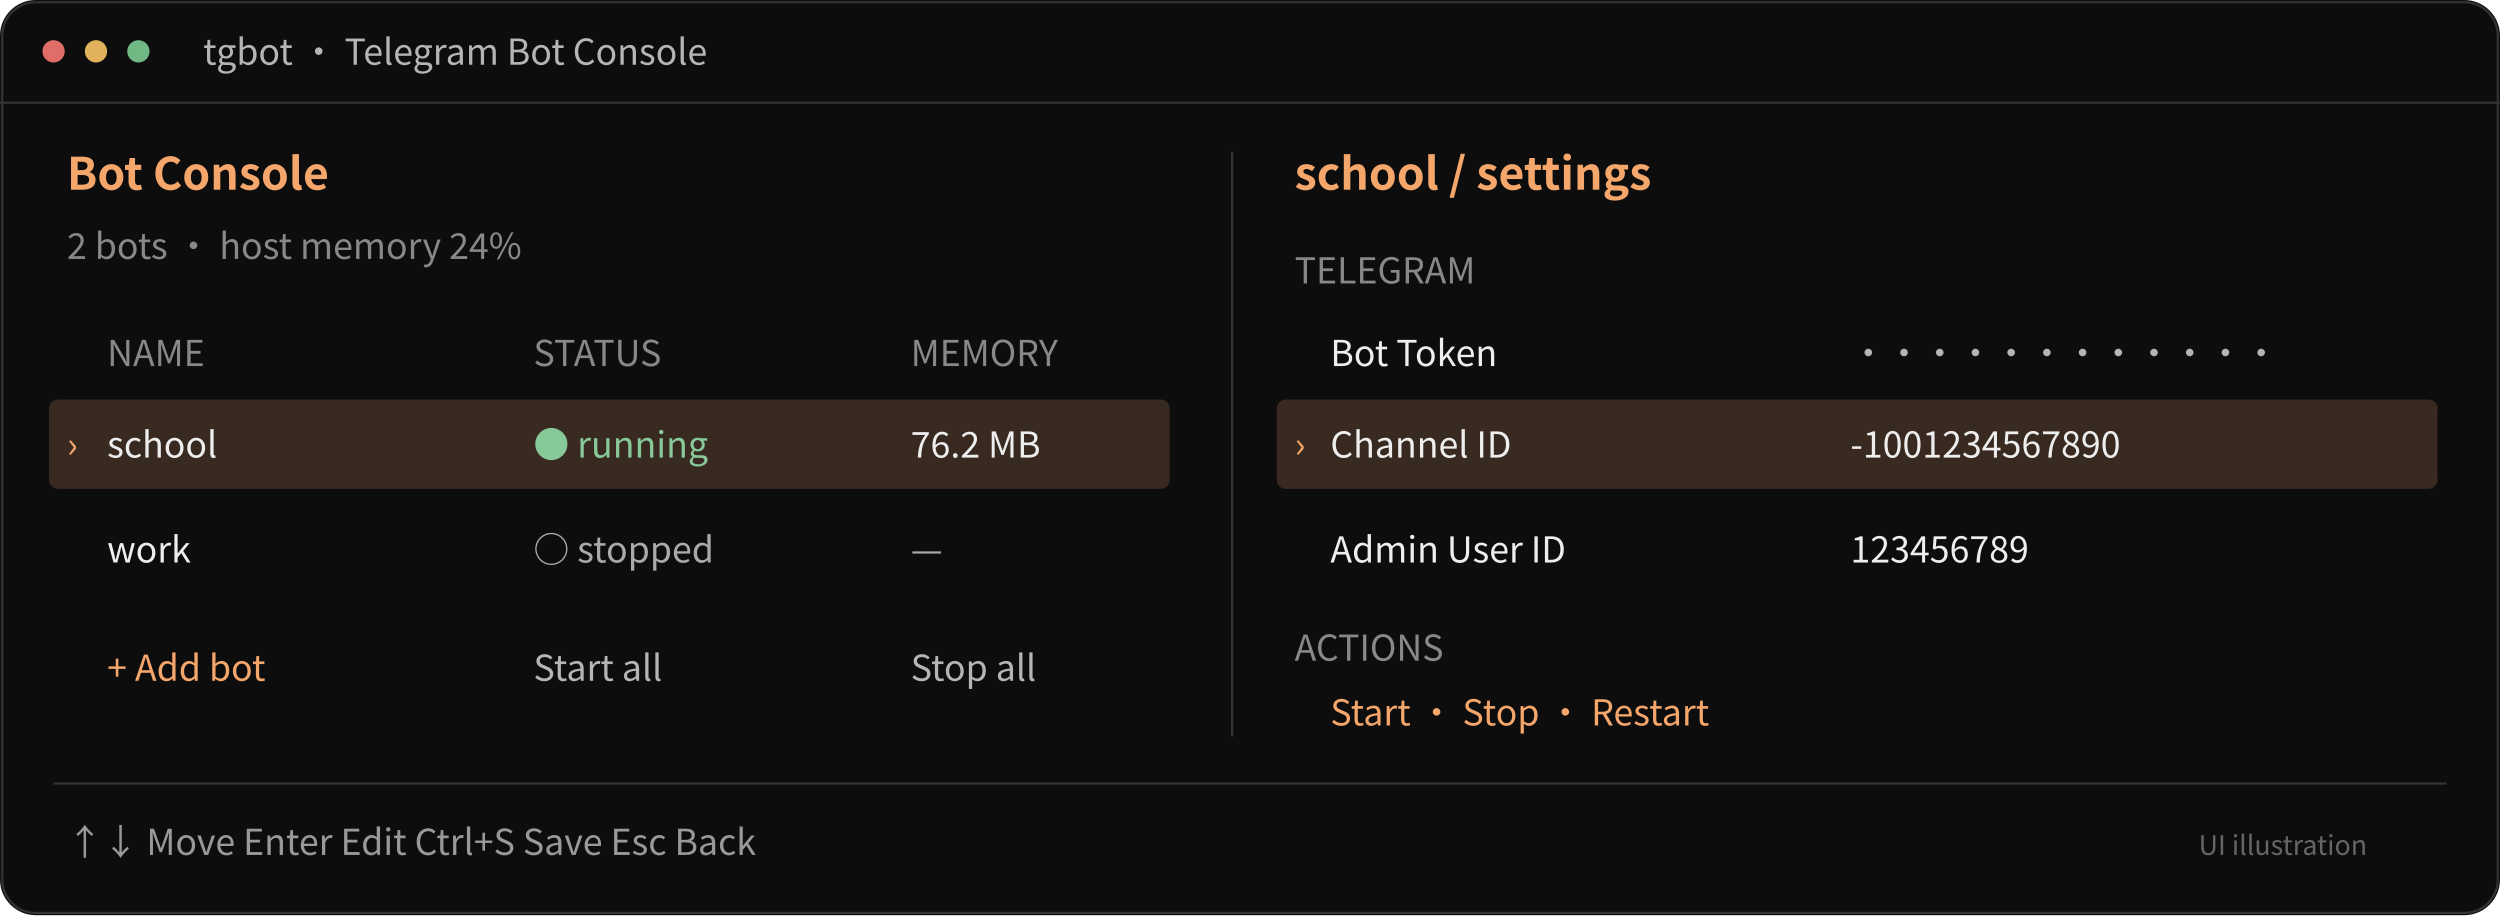
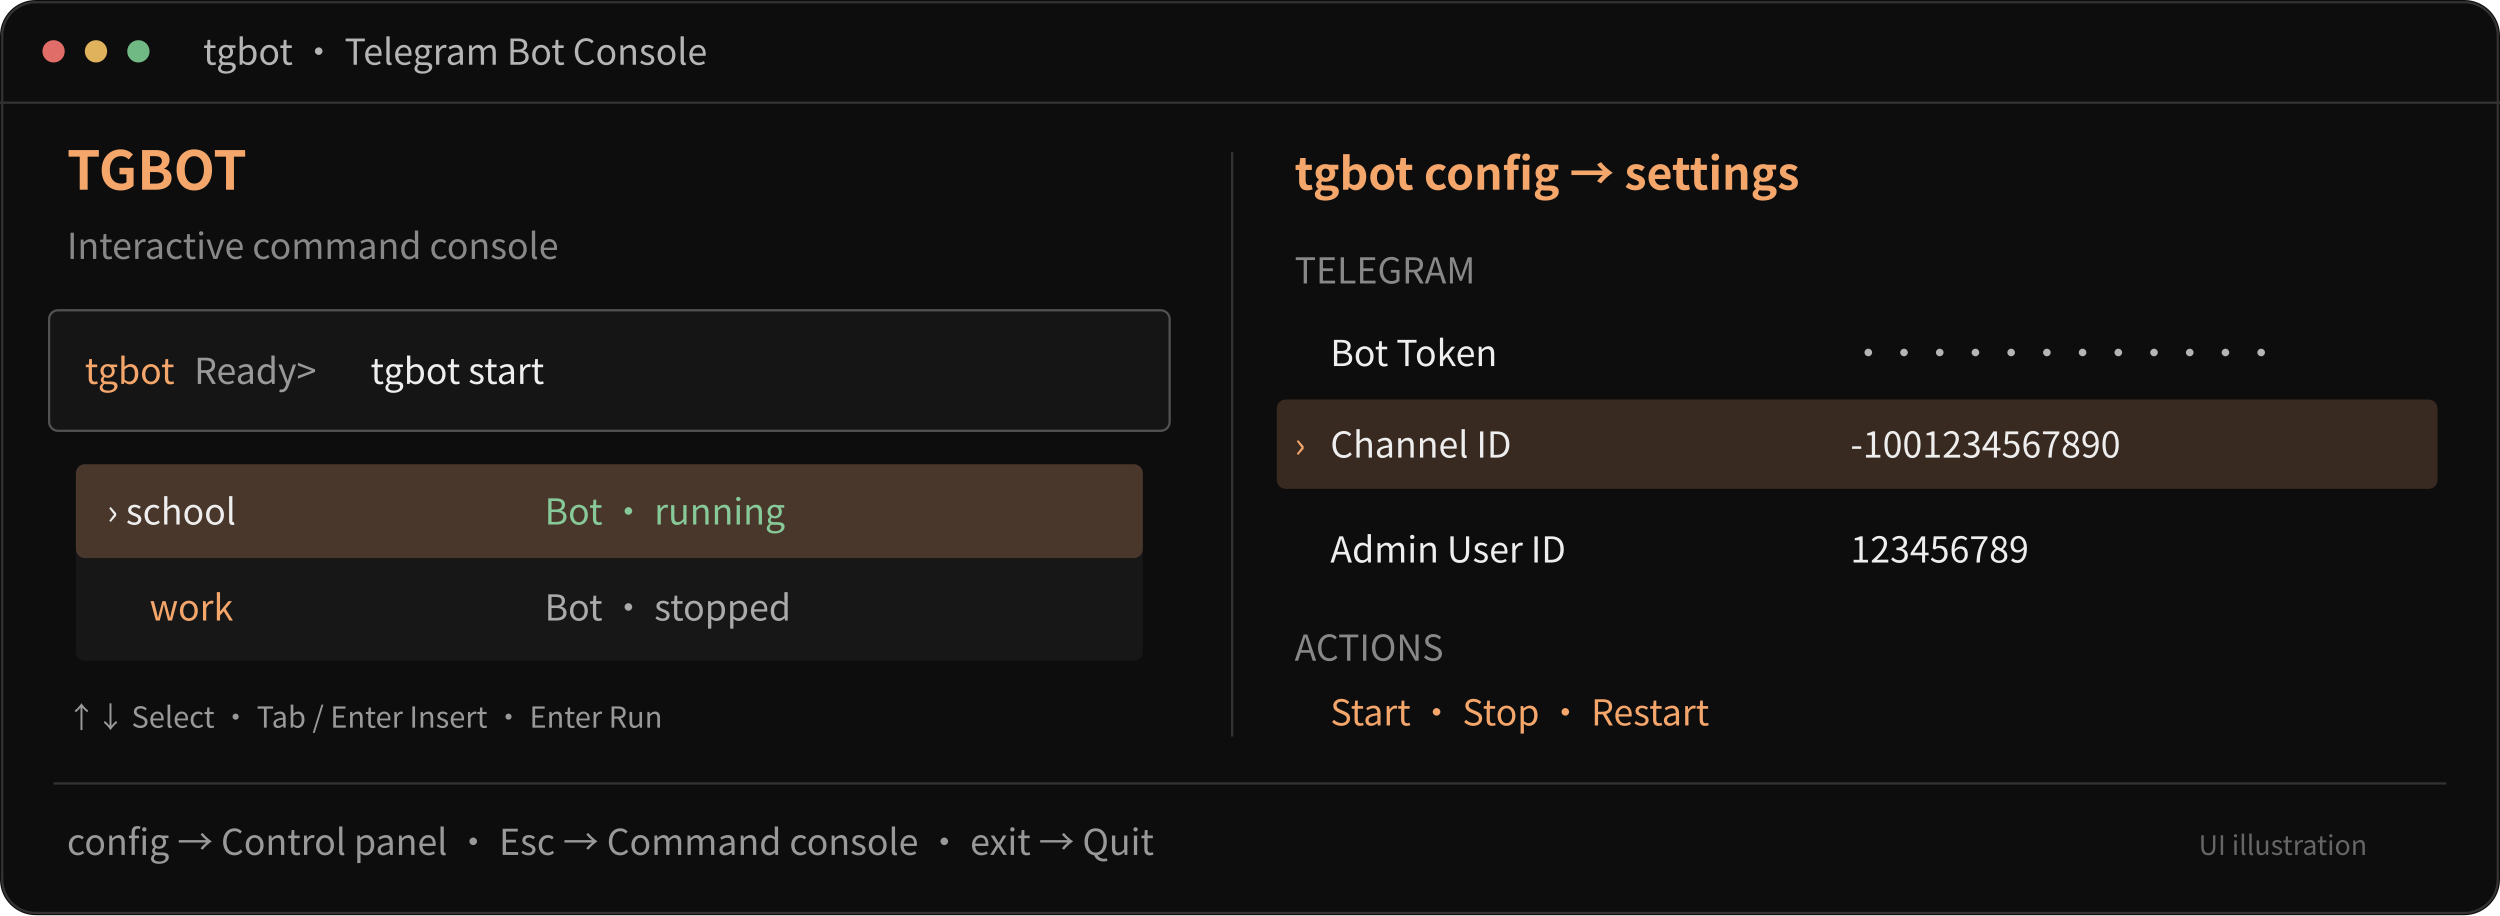
<svg xmlns="http://www.w3.org/2000/svg" width="1120" height="410" viewBox="0 0 1120 410" role="img" aria-labelledby="title desc">
  <rect width="1120" height="410" rx="16" fill="#0d0d0d" />
  <rect x="1" y="1" width="1118" height="408" rx="15" fill="none" stroke="#333333" />
  <path d="M0 46h1120" stroke="#333333" />
  <circle cx="24" cy="23" r="5" fill="#e16d68" />
  <circle cx="43" cy="23" r="5" fill="#dfb25b" />
  <circle cx="62" cy="23" r="5" fill="#70b884" />
  <g font-family="Consolas, 'SFMono-Regular', 'Noto Sans CJK TC', 'Microsoft JhengHei', monospace" font-size="16">
    <text x="91" y="29" fill="#b5b5b5">tgbot · Telegram Bot Console</text>
-     <text x="30" y="85" fill="#f5a66b" font-size="20" font-weight="bold">Bot Console</text>
-     <text x="30" y="116" fill="#888888">2 bots · host memory 24%</text>
-     <text x="48" y="164" fill="#888888">NAME</text>
-     <text x="239" y="164" fill="#888888">STATUS</text>
-     <text x="408" y="164" fill="#888888">MEMORY</text>
-     <rect x="22" y="179" width="502" height="40" rx="4" fill="#392a21" />
-     <text x="30" y="205" fill="#f5a66b">›</text>
-     <text x="48" y="205" fill="#eeeeee">school</text>
-     <text x="239" y="205" fill="#87c998">● running</text>
-     <text x="408" y="205" fill="#eeeeee">76.2 MB</text>
-     <text x="48" y="252" fill="#eeeeee">work</text>
-     <text x="239" y="252" fill="#aaaaaa">○ stopped</text>
-     <text x="408" y="252" fill="#aaaaaa">—</text>
-     <text x="48" y="305" fill="#f5a66b">+ Add bot</text>
-     <text x="239" y="305" fill="#b5b5b5">Start all</text>
-     <text x="408" y="305" fill="#b5b5b5">Stop all</text>
+     <text x="30" y="85" fill="#f5a66b" font-size="24" font-weight="bold">TGBOT</text>
+     <text x="30" y="116" fill="#888888">Interactive command console</text>
+     <rect x="22" y="139" width="502" height="54" rx="4" fill="#151515" stroke="#525252" />
+     <text x="38" y="172" fill="#f5a66b">tgbot</text>
+     <text x="87" y="172" fill="#999999">Ready&gt;</text>
+     <text x="166" y="172" fill="#eeeeee">tgbot start</text>
+     <rect x="34" y="208" width="478" height="88" rx="4" fill="#171717" />
+     <rect x="34" y="208" width="478" height="42" rx="4" fill="#49372b" />
+     <text x="48" y="235" fill="#eeeeee">› school</text>
+     <text x="244" y="235" fill="#87c998">Bot · running</text>
+     <text x="67" y="278" fill="#f5a66b">work</text>
+     <text x="244" y="278" fill="#aaaaaa">Bot · stopped</text>
+     <text x="30" y="326" fill="#999999" font-size="13">↑↓ Select · Tab / Enter Insert · Enter Run</text>
    <path d="M552 68v262" stroke="#333333" />
-     <text x="580" y="85" fill="#f5a66b" font-size="20" font-weight="bold">school / settings</text>
+     <text x="580" y="85" fill="#f5a66b" font-size="20" font-weight="bold">tgbot config → settings</text>
    <text x="580" y="127" fill="#888888">TELEGRAM</text>
    <text x="596" y="164" fill="#eeeeee">Bot Token</text>
    <text x="829" y="164" fill="#b5b5b5">••••••••••••</text>
    <rect x="572" y="179" width="520" height="40" rx="4" fill="#392a21" />
    <text x="580" y="205" fill="#f5a66b">›</text>
    <text x="596" y="205" fill="#eeeeee">Channel ID</text>
    <text x="829" y="205" fill="#eeeeee">-1001234567890</text>
    <text x="596" y="252" fill="#eeeeee">Admin User ID</text>
    <text x="829" y="252" fill="#eeeeee">123456789</text>
    <text x="580" y="296" fill="#888888">ACTIONS</text>
    <text x="596" y="325" fill="#f5a66b">Start · Stop · Restart</text>
    <path d="M24 351h1072" stroke="#333333" />
-     <text x="30" y="383" fill="#999999">↑↓ Move   Enter Edit   Ctrl+S Save   Esc Back</text>
+     <text x="30" y="383" fill="#999999">config → Control panel · Esc → Command console · exit → Quit</text>
    <text x="985" y="383" fill="#666666" font-size="12">UI illustration</text>
  </g>
</svg>
